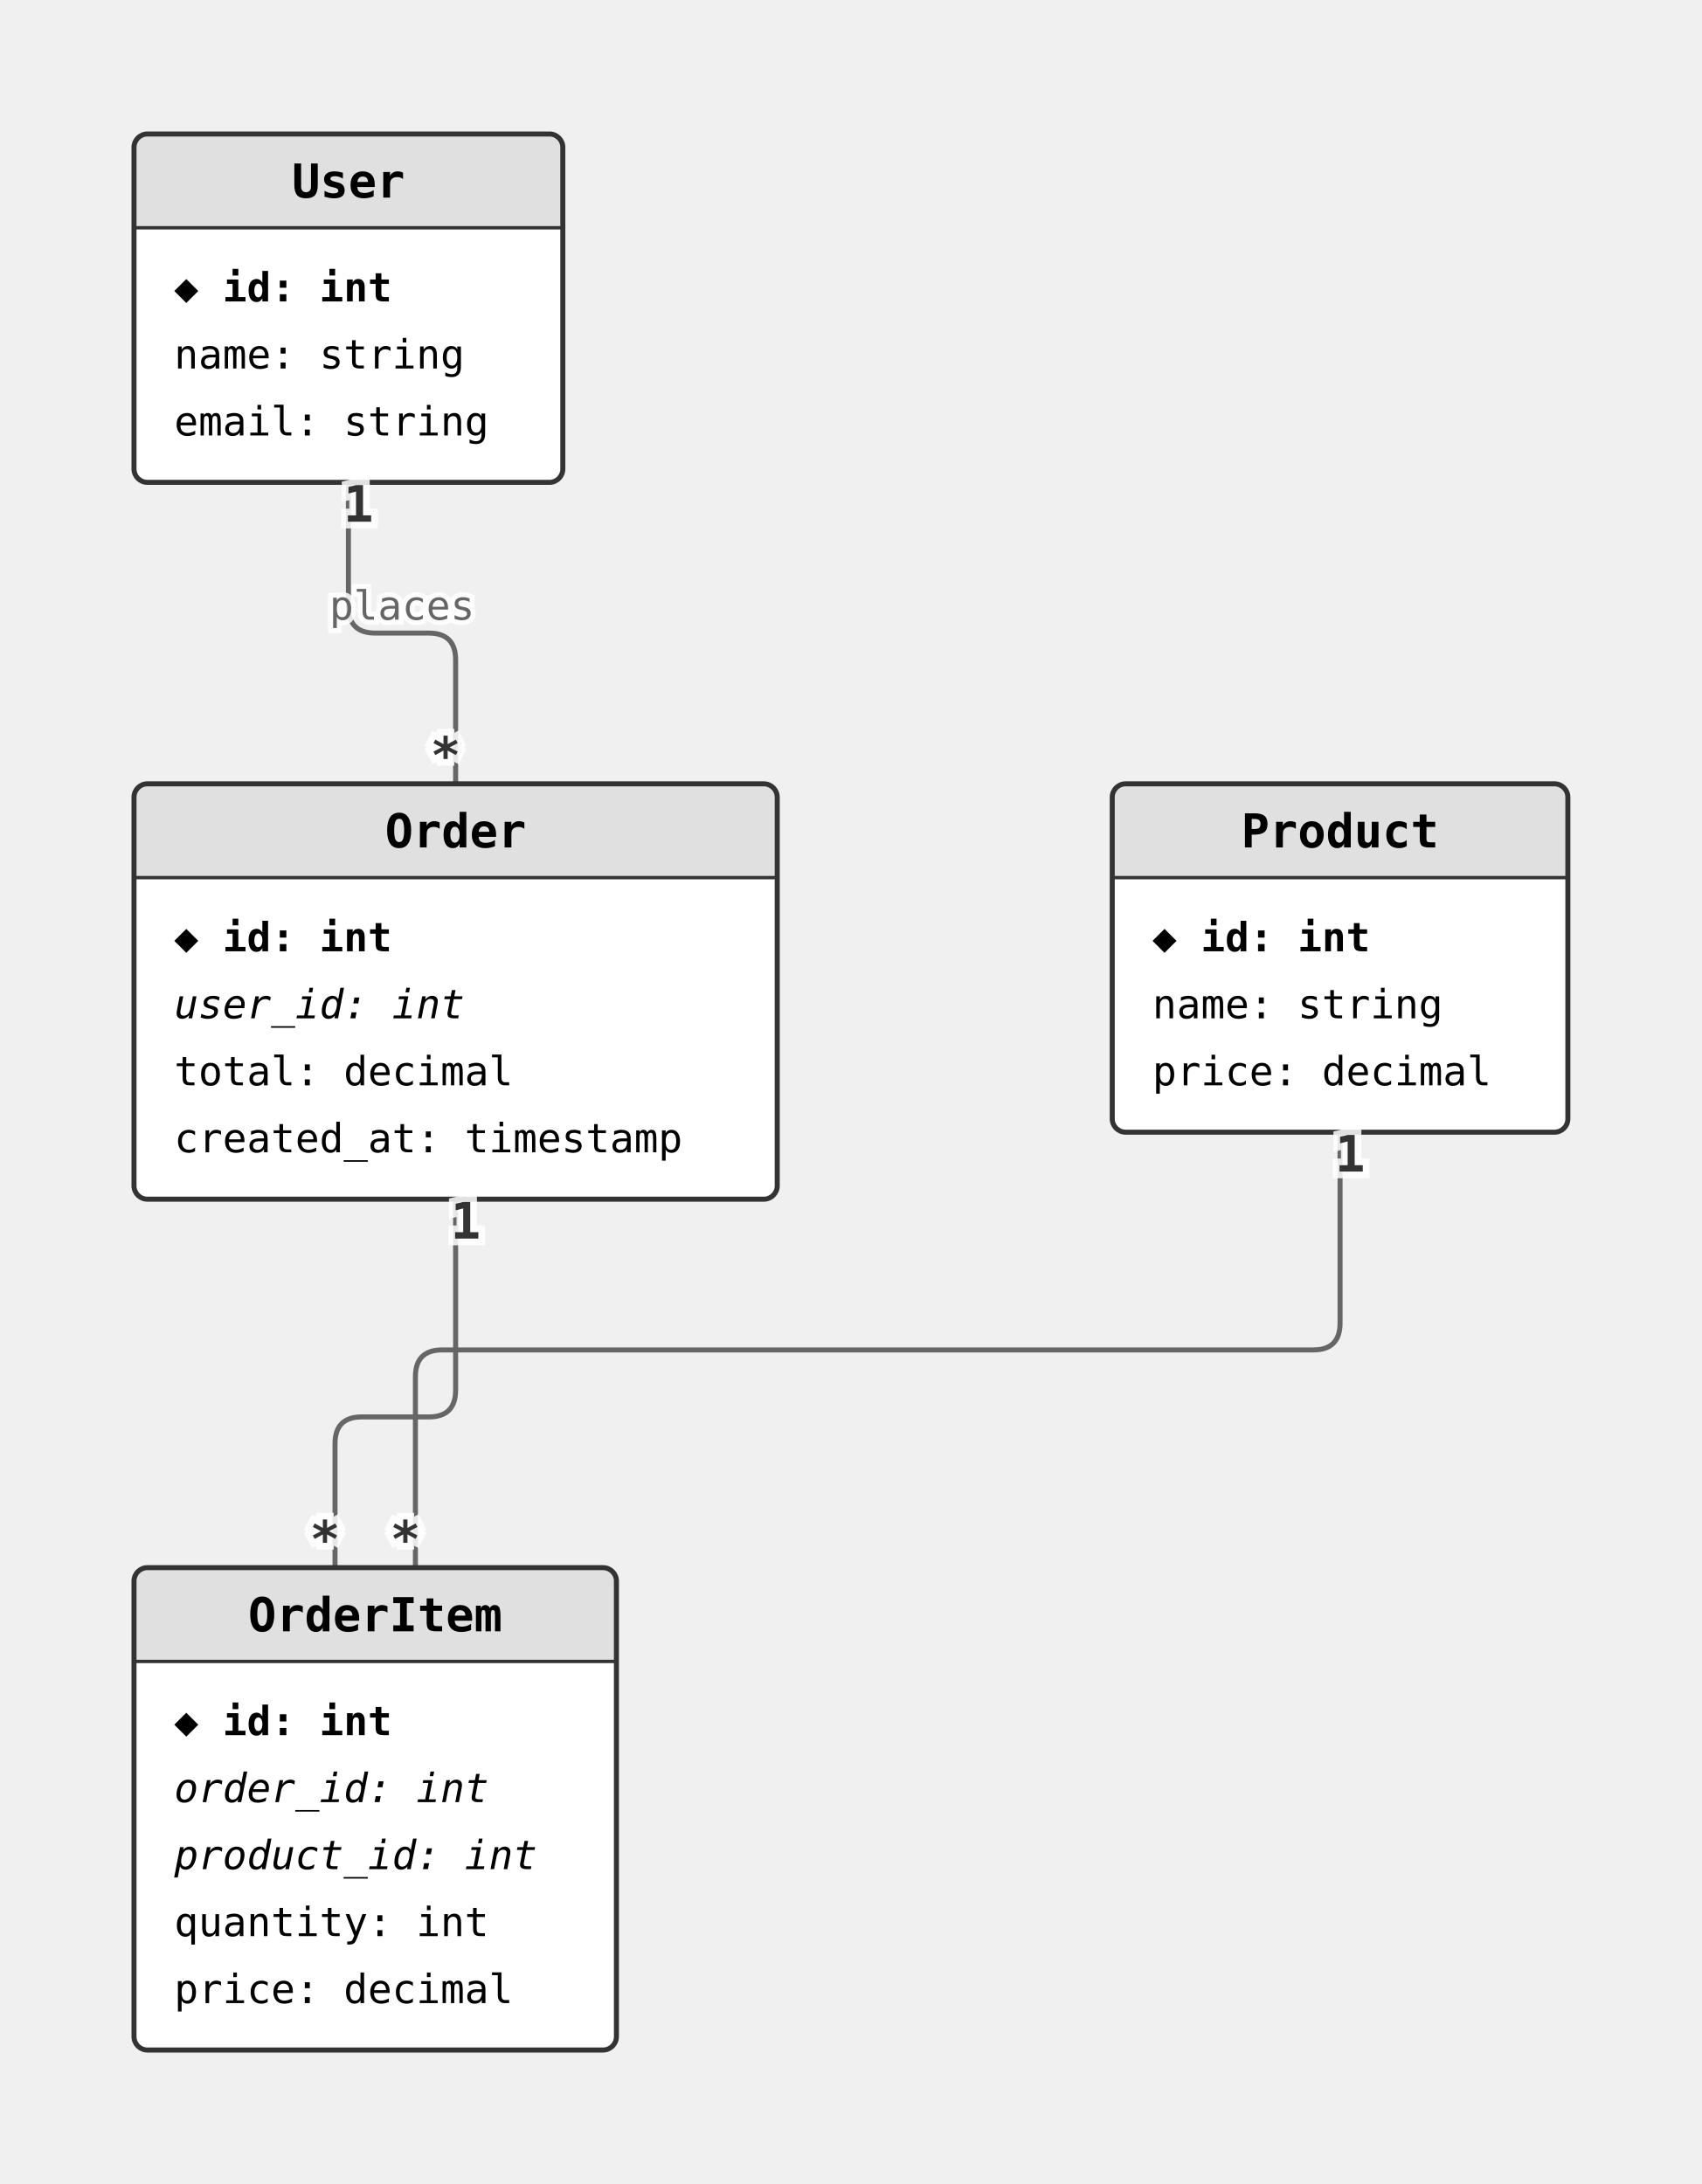
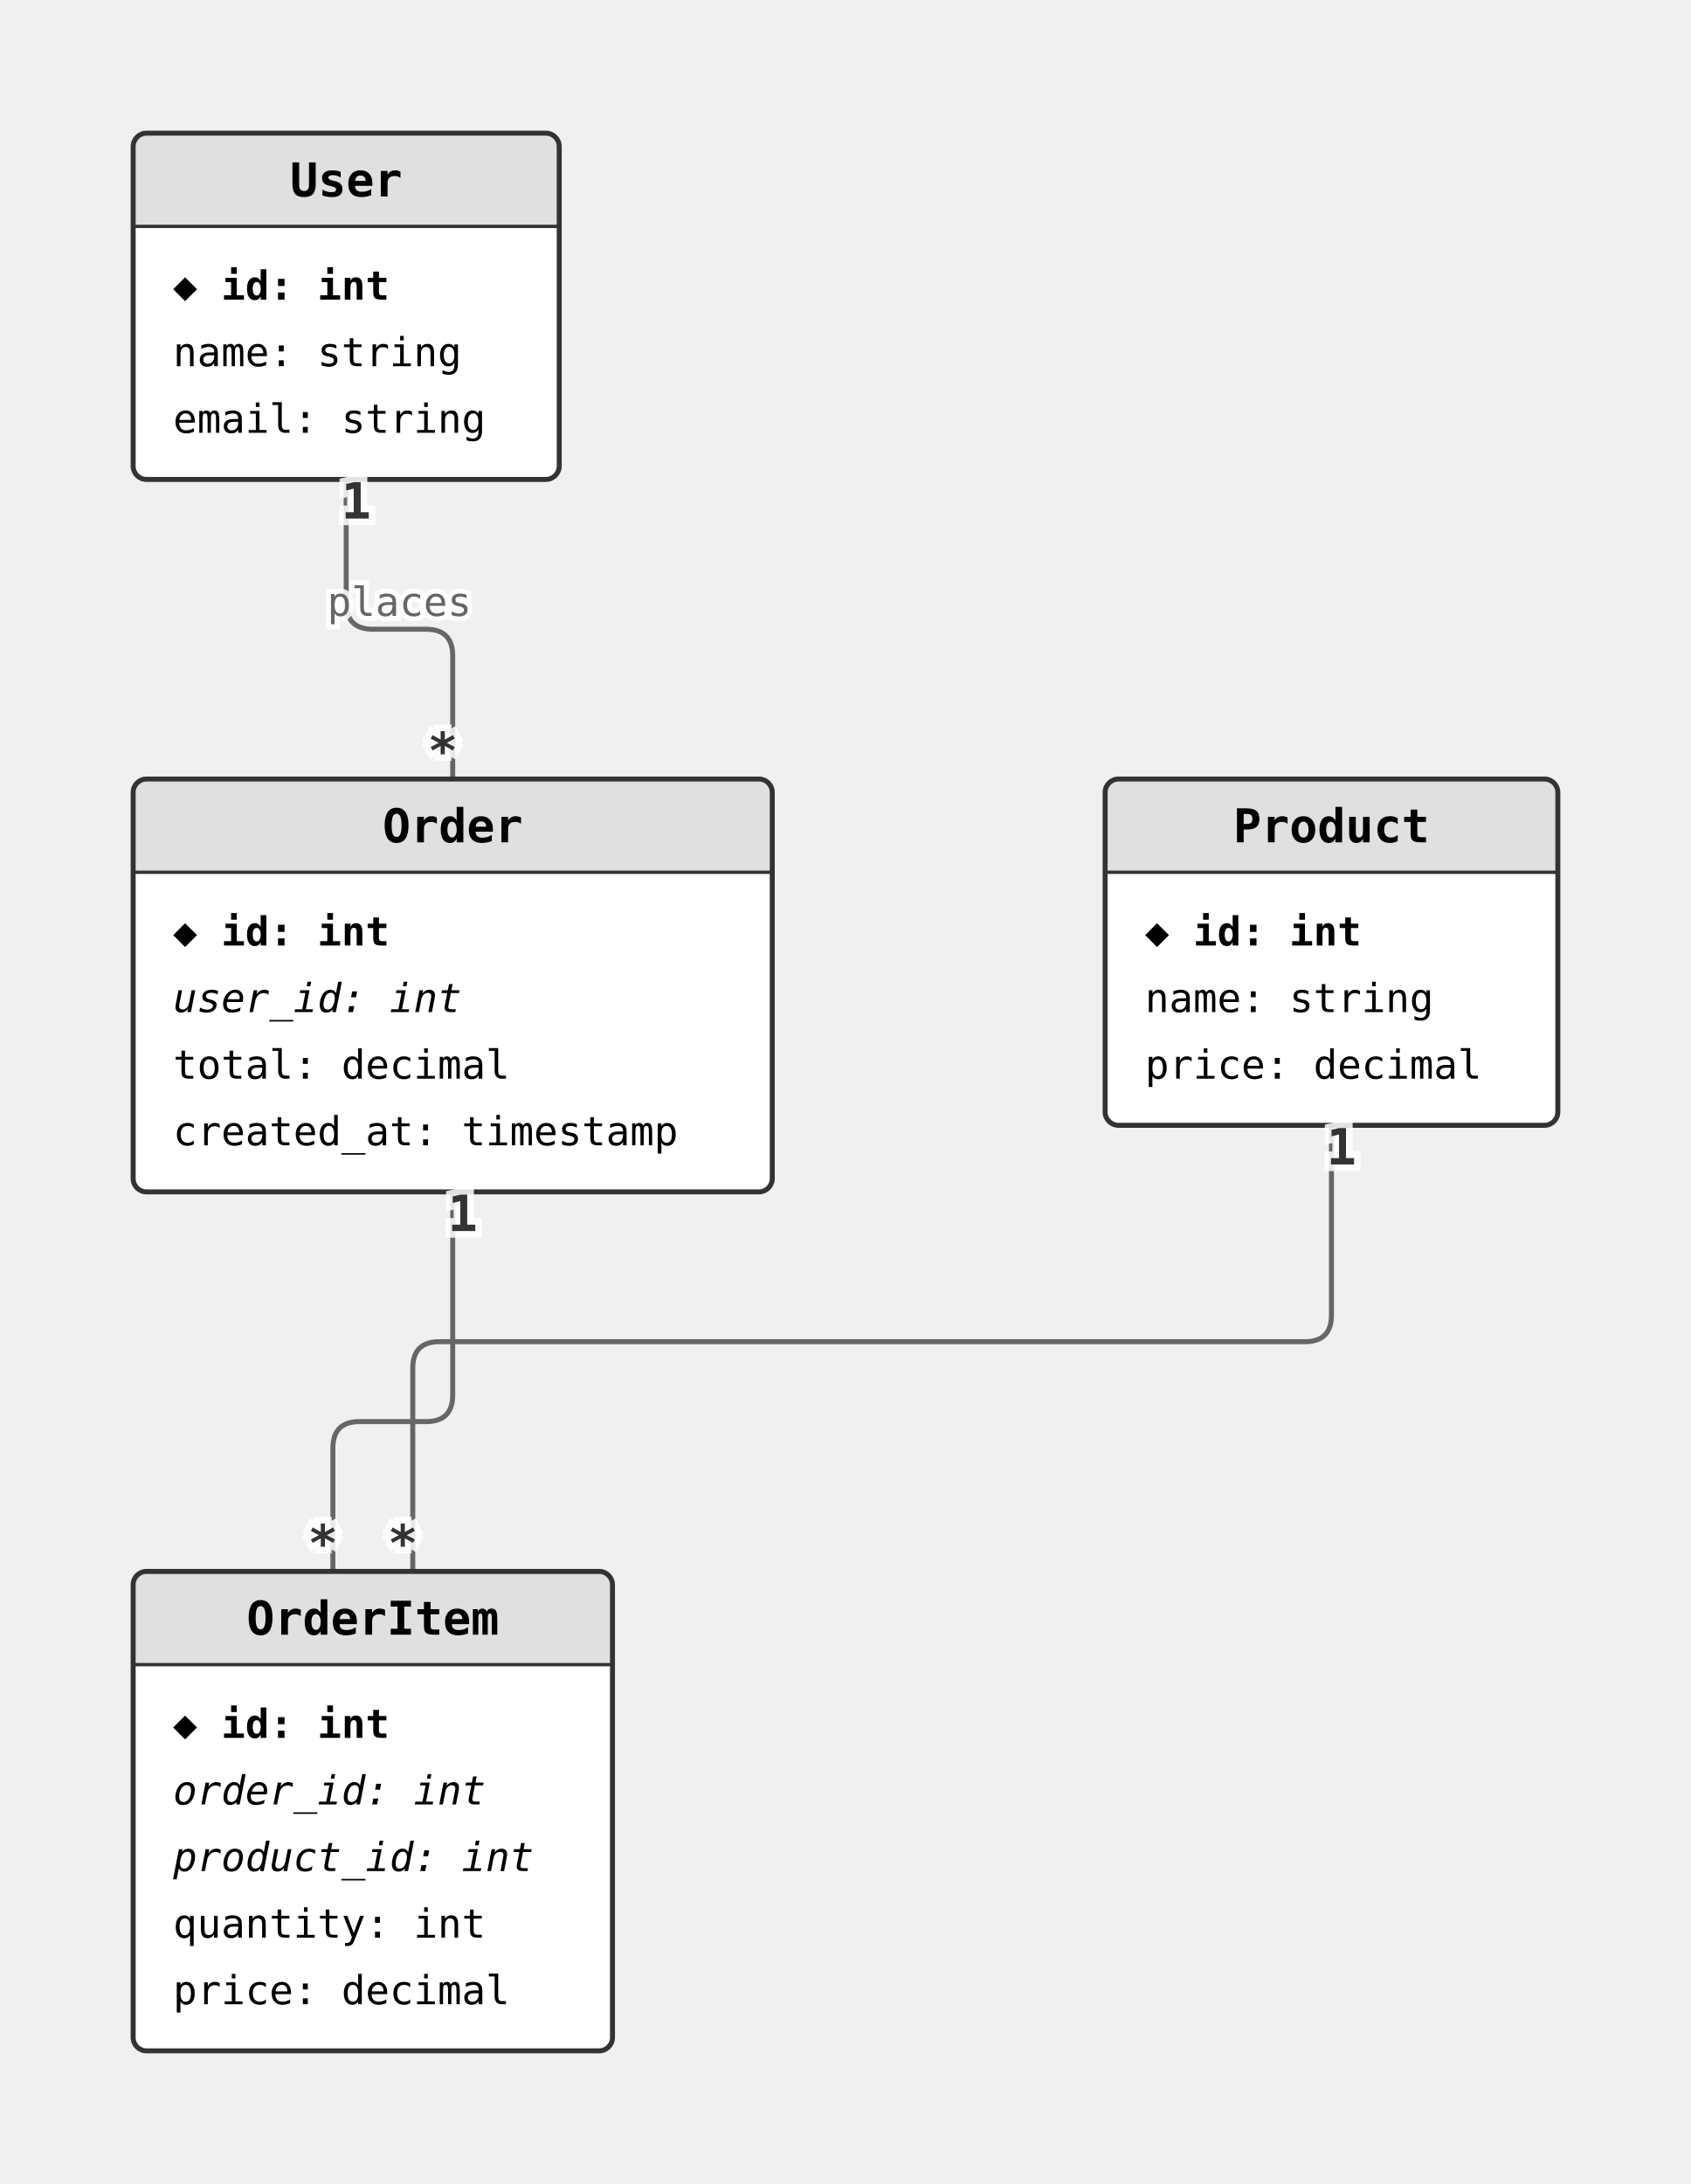
- <svg xmlns="http://www.w3.org/2000/svg" width="508" height="652" viewBox="0 0 508 652">
+ <svg xmlns="http://www.w3.org/2000/svg" width="508" height="656" viewBox="0 0 508 656">
  <style>
  .entity-bg { fill: #fff; }
  .entity-header { fill: #e0e0e0; }
  .entity-border { fill: none; stroke: #333; stroke-width: 1.5; }
  .entity-name { font-family: monospace; font-size: 14px; font-weight: bold; }
  .column-text { font-family: monospace; font-size: 12px; }
  .pk { font-weight: bold; }
  .fk { font-style: italic; }
  .edge { stroke: #666; stroke-width: 1.5; fill: none; }
  .edge-label { font-family: monospace; font-size: 12px; fill: #666; paint-order: stroke; stroke: rgba(255,255,255,0.85); stroke-width: 3px; }
  .cardinality { font-family: monospace; font-size: 15px; font-weight: bold; fill: #333; paint-order: stroke; stroke: rgba(255,255,255,0.85); stroke-width: 4px; }
</style>
  <path class="edge" d="M 104 144 L 104 181 Q 104 189 112 189 L 128 189 Q 136 189 136 197 L 136 234" />
-   <path class="edge" d="M 136 358 L 136 415 Q 136 423 128 423 L 108 423 Q 100 423 100 431 L 100 468" />
-   <path class="edge" d="M 400 338 L 400 395 Q 400 403 392 403 L 132 403 Q 124 403 124 411 L 124 468" />
+   <path class="edge" d="M 136 358 L 136 419 Q 136 427 128 427 L 108 427 Q 100 427 100 435 L 100 472" />
+   <path class="edge" d="M 400 338 L 400 395 Q 400 403 392 403 L 132 403 Q 124 403 124 411 L 124 472" />
  <rect class="entity-bg" x="40" y="40" width="128" height="104" rx="4" />
  <rect class="entity-header" x="40" y="40" width="128" height="28" rx="4" />
  <rect class="entity-header" x="40" y="64" width="128" height="4" />
  <text class="entity-name" x="104" y="59" text-anchor="middle">User</text>
  <line x1="40" y1="68" x2="168" y2="68" stroke="#333" stroke-width="1" />
  <text class="column-text pk" x="52" y="90">◆ id: int</text>
  <text class="column-text" x="52" y="110">  name: string</text>
  <text class="column-text" x="52" y="130">  email: string</text>
  <rect class="entity-border" x="40" y="40" width="128" height="104" rx="4" />
  <rect class="entity-bg" x="40" y="234" width="192" height="124" rx="4" />
  <rect class="entity-header" x="40" y="234" width="192" height="28" rx="4" />
  <rect class="entity-header" x="40" y="258" width="192" height="4" />
  <text class="entity-name" x="136" y="253" text-anchor="middle">Order</text>
  <line x1="40" y1="262" x2="232" y2="262" stroke="#333" stroke-width="1" />
  <text class="column-text pk" x="52" y="284">◆ id: int</text>
  <text class="column-text fk" x="52" y="304">  user_id: int</text>
  <text class="column-text" x="52" y="324">  total: decimal</text>
  <text class="column-text" x="52" y="344">  created_at: timestamp</text>
  <rect class="entity-border" x="40" y="234" width="192" height="124" rx="4" />
  <rect class="entity-bg" x="332" y="234" width="136" height="104" rx="4" />
  <rect class="entity-header" x="332" y="234" width="136" height="28" rx="4" />
  <rect class="entity-header" x="332" y="258" width="136" height="4" />
  <text class="entity-name" x="400" y="253" text-anchor="middle">Product</text>
  <line x1="332" y1="262" x2="468" y2="262" stroke="#333" stroke-width="1" />
  <text class="column-text pk" x="344" y="284">◆ id: int</text>
  <text class="column-text" x="344" y="304">  name: string</text>
  <text class="column-text" x="344" y="324">  price: decimal</text>
  <rect class="entity-border" x="332" y="234" width="136" height="104" rx="4" />
-   <rect class="entity-bg" x="40" y="468" width="144" height="144" rx="4" />
-   <rect class="entity-header" x="40" y="468" width="144" height="28" rx="4" />
-   <rect class="entity-header" x="40" y="492" width="144" height="4" />
-   <text class="entity-name" x="112" y="487" text-anchor="middle">OrderItem</text>
-   <line x1="40" y1="496" x2="184" y2="496" stroke="#333" stroke-width="1" />
-   <text class="column-text pk" x="52" y="518">◆ id: int</text>
-   <text class="column-text fk" x="52" y="538">  order_id: int</text>
-   <text class="column-text fk" x="52" y="558">  product_id: int</text>
-   <text class="column-text" x="52" y="578">  quantity: int</text>
-   <text class="column-text" x="52" y="598">  price: decimal</text>
-   <rect class="entity-border" x="40" y="468" width="144" height="144" rx="4" />
+   <rect class="entity-bg" x="40" y="472" width="144" height="144" rx="4" />
+   <rect class="entity-header" x="40" y="472" width="144" height="28" rx="4" />
+   <rect class="entity-header" x="40" y="496" width="144" height="4" />
+   <text class="entity-name" x="112" y="491" text-anchor="middle">OrderItem</text>
+   <line x1="40" y1="500" x2="184" y2="500" stroke="#333" stroke-width="1" />
+   <text class="column-text pk" x="52" y="522">◆ id: int</text>
+   <text class="column-text fk" x="52" y="542">  order_id: int</text>
+   <text class="column-text fk" x="52" y="562">  product_id: int</text>
+   <text class="column-text" x="52" y="582">  quantity: int</text>
+   <text class="column-text" x="52" y="602">  price: decimal</text>
+   <rect class="entity-border" x="40" y="472" width="144" height="144" rx="4" />
  <text class="cardinality" x="111.5" y="151.5" text-anchor="end" dominant-baseline="middle">1</text>
  <text class="cardinality" x="128.5" y="226.5" text-anchor="start" dominant-baseline="middle">*</text>
  <text class="edge-label" x="120" y="185" text-anchor="middle" dominant-baseline="alphabetic">places</text>
  <text class="cardinality" x="143.5" y="365.5" text-anchor="end" dominant-baseline="middle">1</text>
-   <text class="cardinality" x="92.5" y="460.5" text-anchor="start" dominant-baseline="middle">*</text>
+   <text class="cardinality" x="92.5" y="464.5" text-anchor="start" dominant-baseline="middle">*</text>
  <text class="cardinality" x="407.5" y="345.5" text-anchor="end" dominant-baseline="middle">1</text>
-   <text class="cardinality" x="116.5" y="460.5" text-anchor="start" dominant-baseline="middle">*</text>
+   <text class="cardinality" x="116.5" y="464.5" text-anchor="start" dominant-baseline="middle">*</text>
</svg>
